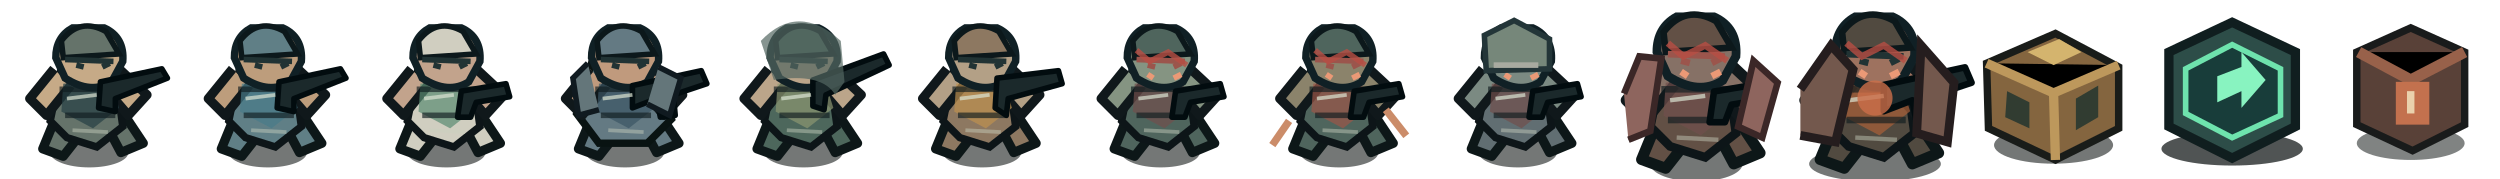
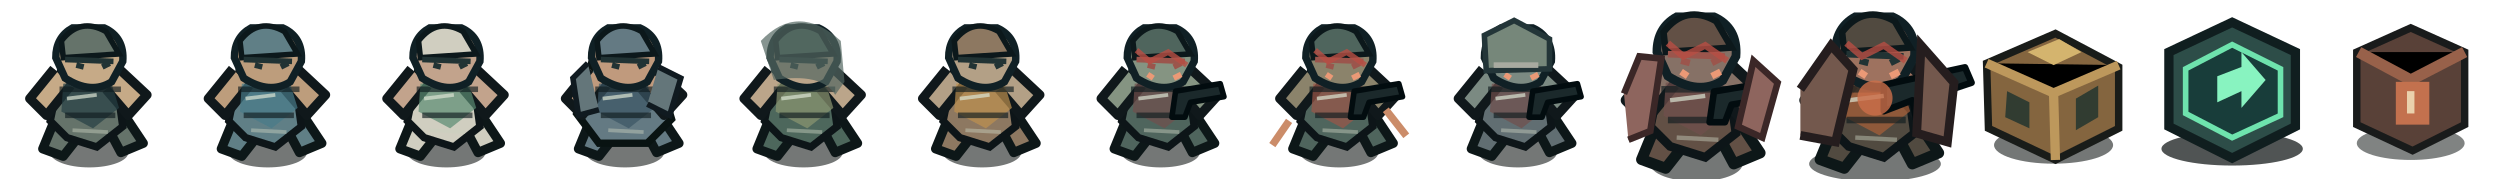
<svg xmlns="http://www.w3.org/2000/svg" width="1344" height="96" viewBox="0 0 1344 96">
  <defs>
    <linearGradient id="plate" x1="0" y1="0" x2="1" y2="1">
      <stop stop-color="#a1b0a2" />
      <stop offset="1" stop-color="#42544d" />
    </linearGradient>
  </defs>
  <g transform="translate(0 0)">
    <g transform="">
      <ellipse cx="48" cy="82" rx="21" ry="8" fill="#020706" opacity=".55" />
      <path d="M30 63 L23 80 L34 84 L45 70 M57 67 L65 82 L77 77 L67 62" fill="#65736a" stroke="#0d1718" stroke-width="5" stroke-linejoin="round" />
      <path d="M34 31 L61 32 L66 68 L52 79 L36 74 L27 65Z" fill="#65736a" stroke="#0d1518" stroke-width="4" />
      <path d="M29 37 L16 53 L25 62 L38 46 M64 37 L79 51 L69 62 L57 48" fill="#c6aa87" stroke="#10181b" stroke-width="5" stroke-linejoin="round" />
      <path d="M34 45 L59 42 L64 58 L50 69 L33 60Z" fill="#253f43" opacity=".7" />
      <path d="M32 48 L65 48 M35 62 L62 62" stroke="#101b1e" stroke-width="3" opacity=".65" />
      <path d="M39 15 L56 15 Q67 20 66 33 L60 44 Q49 51 35 42 L30 31 Q30 20 39 15Z" fill="#c6aa87" stroke="#102025" stroke-width="4" />
      <path d="M33 22 Q43 9 57 17 L64 29 L34 31Z" fill="#65736a" stroke="#0c181b" stroke-width="3" />
      <path d="M35 32 L61 33 M41 35 L45 36 M55 36 L59 34" stroke="#213334" stroke-width="3" />
      <path d="M39 70 L58 71" stroke="#cad0be" opacity=".45" stroke-width="2" />
-       <path d="M54 44 L87 37 L90 42 L62 53 L62 60 L53 58Z" fill="#1b292b" stroke="#020c0f" stroke-width="3" stroke-linecap="round" stroke-linejoin="round" />
      <path d="M36 53 L52 51" stroke="#dae2d2" stroke-width="2" opacity=".7" />
    </g>
  </g>
  <g transform="translate(96 0)">
    <g transform="">
      <ellipse cx="48" cy="82" rx="21" ry="8" fill="#020706" opacity=".55" />
      <path d="M30 63 L23 80 L34 84 L45 70 M57 67 L65 82 L77 77 L67 62" fill="#607f86" stroke="#0d1718" stroke-width="5" stroke-linejoin="round" />
      <path d="M34 31 L61 32 L66 68 L52 79 L36 74 L27 65Z" fill="#607f86" stroke="#0d1518" stroke-width="4" />
      <path d="M29 37 L16 53 L25 62 L38 46 M64 37 L79 51 L69 62 L57 48" fill="#bd9d7c" stroke="#10181b" stroke-width="5" stroke-linejoin="round" />
      <path d="M34 45 L59 42 L64 58 L50 69 L33 60Z" fill="#477b89" opacity=".7" />
      <path d="M32 48 L65 48 M35 62 L62 62" stroke="#101b1e" stroke-width="3" opacity=".65" />
      <path d="M39 15 L56 15 Q67 20 66 33 L60 44 Q49 51 35 42 L30 31 Q30 20 39 15Z" fill="#bd9d7c" stroke="#102025" stroke-width="4" />
      <path d="M33 22 Q43 9 57 17 L64 29 L34 31Z" fill="#607f86" stroke="#0c181b" stroke-width="3" />
      <path d="M35 32 L61 33 M41 35 L45 36 M55 36 L59 34" stroke="#213334" stroke-width="3" />
      <path d="M39 70 L58 71" stroke="#cad0be" opacity=".45" stroke-width="2" />
-       <path d="M54 44 L87 37 L90 42 L62 53 L62 60 L53 58Z" fill="#1b292b" stroke="#020c0f" stroke-width="3" stroke-linecap="round" stroke-linejoin="round" />
      <path d="M36 53 L52 51" stroke="#dae2d2" stroke-width="2" opacity=".7" />
    </g>
  </g>
  <g transform="translate(192 0)">
    <g transform="">
      <ellipse cx="48" cy="82" rx="21" ry="8" fill="#020706" opacity=".55" />
      <path d="M30 63 L23 80 L34 84 L45 70 M57 67 L65 82 L77 77 L67 62" fill="#d0cec0" stroke="#0d1718" stroke-width="5" stroke-linejoin="round" />
      <path d="M34 31 L61 32 L66 68 L52 79 L36 74 L27 65Z" fill="#d0cec0" stroke="#0d1518" stroke-width="4" />
      <path d="M29 37 L16 53 L25 62 L38 46 M64 37 L79 51 L69 62 L57 48" fill="#c2a38c" stroke="#10181b" stroke-width="5" stroke-linejoin="round" />
      <path d="M34 45 L59 42 L64 58 L50 69 L33 60Z" fill="#5a8b72" opacity=".7" />
      <path d="M32 48 L65 48 M35 62 L62 62" stroke="#101b1e" stroke-width="3" opacity=".65" />
      <path d="M39 15 L56 15 Q67 20 66 33 L60 44 Q49 51 35 42 L30 31 Q30 20 39 15Z" fill="#c2a38c" stroke="#102025" stroke-width="4" />
      <path d="M33 22 Q43 9 57 17 L64 29 L34 31Z" fill="#d0cec0" stroke="#0c181b" stroke-width="3" />
      <path d="M35 32 L61 33 M41 35 L45 36 M55 36 L59 34" stroke="#213334" stroke-width="3" />
      <path d="M39 70 L58 71" stroke="#cad0be" opacity=".45" stroke-width="2" />
-       <path d="M56 49 L80 45 L82 52 L64 55 L61 63 L54 63Z" fill="#1b292b" stroke="#020c0f" stroke-width="3" stroke-linecap="round" stroke-linejoin="round" />
      <path d="M36 53 L52 51" stroke="#dae2d2" stroke-width="2" opacity=".7" />
    </g>
  </g>
  <g transform="translate(288 0)">
    <g transform="">
      <ellipse cx="48" cy="82" rx="21" ry="8" fill="#020706" opacity=".55" />
      <path d="M30 63 L23 80 L34 84 L45 70 M57 67 L65 82 L77 77 L67 62" fill="#647a83" stroke="#0d1718" stroke-width="5" stroke-linejoin="round" />
      <path d="M30 34 L64 34 L73 64 L60 77 L34 77 L22 61Z" fill="#647a83" stroke="#091312" stroke-width="4" />
      <path d="M29 37 L16 53 L25 62 L38 46 M64 37 L79 51 L69 62 L57 48" fill="#c09a7d" stroke="#10181b" stroke-width="5" stroke-linejoin="round" />
      <path d="M34 45 L59 42 L64 58 L50 69 L33 60Z" fill="#3b5564" opacity=".7" />
      <path d="M32 48 L65 48 M35 62 L62 62" stroke="#101b1e" stroke-width="3" opacity=".65" />
      <path d="M39 15 L56 15 Q67 20 66 33 L60 44 Q49 51 35 42 L30 31 Q30 20 39 15Z" fill="#c09a7d" stroke="#102025" stroke-width="4" />
      <path d="M33 22 Q43 9 57 17 L64 29 L34 31Z" fill="#647a83" stroke="#0c181b" stroke-width="3" />
      <path d="M35 32 L61 33 M41 35 L45 36 M55 36 L59 34" stroke="#213334" stroke-width="3" />
      <path d="M39 70 L58 71" stroke="#cad0be" opacity=".45" stroke-width="2" />
-       <path d="M52 46 L89 38 L92 45 L74 51 L75 62 L67 63 L65 53 L52 58Z" fill="#1b292b" stroke="#020c0f" stroke-width="3" stroke-linecap="round" stroke-linejoin="round" />
      <path d="M36 53 L52 51" stroke="#dae2d2" stroke-width="2" opacity=".7" />
      <path d="M28 34L20 42 23 62 34 59 M66 36L78 42 72 62 60 56" fill="#64767a" stroke="#101a20" stroke-width="3" />
    </g>
  </g>
  <g transform="translate(384 0)">
    <g transform="">
      <ellipse cx="48" cy="82" rx="21" ry="8" fill="#020706" opacity=".55" />
      <path d="M30 63 L23 80 L34 84 L45 70 M57 67 L65 82 L77 77 L67 62" fill="#4d675c" stroke="#0d1718" stroke-width="5" stroke-linejoin="round" />
      <path d="M34 31 L61 32 L66 68 L52 79 L36 74 L27 65Z" fill="#4d675c" stroke="#0d1518" stroke-width="4" />
      <path d="M29 37 L16 53 L25 62 L38 46 M64 37 L79 51 L69 62 L57 48" fill="#bba58a" stroke="#10181b" stroke-width="5" stroke-linejoin="round" />
      <path d="M34 45 L59 42 L64 58 L50 69 L33 60Z" fill="#8c9670" opacity=".7" />
      <path d="M32 48 L65 48 M35 62 L62 62" stroke="#101b1e" stroke-width="3" opacity=".65" />
      <path d="M39 15 L56 15 Q67 20 66 33 L60 44 Q49 51 35 42 L30 31 Q30 20 39 15Z" fill="#bba58a" stroke="#102025" stroke-width="4" />
      <path d="M33 22 Q43 9 57 17 L64 29 L34 31Z" fill="#4d675c" stroke="#0c181b" stroke-width="3" />
      <path d="M35 32 L61 33 M41 35 L45 36 M55 36 L59 34" stroke="#213334" stroke-width="3" />
      <path d="M39 70 L58 71" stroke="#cad0be" opacity=".45" stroke-width="2" />
-       <path d="M53 43 L91 29 L94 35 L60 51 L59 59 L53 57Z" fill="#1b292b" stroke="#020c0f" stroke-width="3" stroke-linecap="round" stroke-linejoin="round" />
      <path d="M36 53 L52 51" stroke="#dae2d2" stroke-width="2" opacity=".7" />
      <path d="M25 22 Q45 1 68 22 L70 44 65 51 Q58 39 32 43Z" fill="#536761" opacity=".7" />
    </g>
  </g>
  <g transform="translate(480 0)">
    <g transform="">
      <ellipse cx="48" cy="82" rx="21" ry="8" fill="#020706" opacity=".55" />
      <path d="M30 63 L23 80 L34 84 L45 70 M57 67 L65 82 L77 77 L67 62" fill="#8d7861" stroke="#0d1718" stroke-width="5" stroke-linejoin="round" />
      <path d="M34 31 L61 32 L66 68 L52 79 L36 74 L27 65Z" fill="#8d7861" stroke="#0d1518" stroke-width="4" />
      <path d="M29 37 L16 53 L25 62 L38 46 M64 37 L79 51 L69 62 L57 48" fill="#b3a086" stroke="#10181b" stroke-width="5" stroke-linejoin="round" />
      <path d="M34 45 L59 42 L64 58 L50 69 L33 60Z" fill="#bd904f" opacity=".7" />
      <path d="M32 48 L65 48 M35 62 L62 62" stroke="#101b1e" stroke-width="3" opacity=".65" />
      <path d="M39 15 L56 15 Q67 20 66 33 L60 44 Q49 51 35 42 L30 31 Q30 20 39 15Z" fill="#b3a086" stroke="#102025" stroke-width="4" />
      <path d="M33 22 Q43 9 57 17 L64 29 L34 31Z" fill="#8d7861" stroke="#0c181b" stroke-width="3" />
      <path d="M35 32 L61 33 M41 35 L45 36 M55 36 L59 34" stroke="#213334" stroke-width="3" />
      <path d="M39 70 L58 71" stroke="#cad0be" opacity=".45" stroke-width="2" />
-       <path d="M56 42 L89 38 L91 45 L62 53 L61 62 L55 58Z" fill="#1b292b" stroke="#020c0f" stroke-width="3" stroke-linecap="round" stroke-linejoin="round" />
      <path d="M36 53 L52 51" stroke="#dae2d2" stroke-width="2" opacity=".7" />
    </g>
  </g>
  <g transform="translate(576 0)">
    <g transform="">
      <g transform="">
        <ellipse cx="48" cy="82" rx="21" ry="8" fill="#020706" opacity=".55" />
        <path d="M30 63 L23 80 L34 84 L45 70 M57 67 L65 82 L77 77 L67 62" fill="#4f655d" stroke="#0d1718" stroke-width="5" stroke-linejoin="round" />
        <path d="M34 31 L61 32 L66 68 L52 79 L36 74 L27 65Z" fill="#4f655d" stroke="#0d1518" stroke-width="4" />
        <path d="M29 37 L16 53 L25 62 L38 46 M64 37 L79 51 L69 62 L57 48" fill="#859482" stroke="#10181b" stroke-width="5" stroke-linejoin="round" />
        <path d="M34 45 L59 42 L64 58 L50 69 L33 60Z" fill="#704f4c" opacity=".7" />
        <path d="M32 48 L65 48 M35 62 L62 62" stroke="#101b1e" stroke-width="3" opacity=".65" />
        <path d="M39 15 L56 15 Q67 20 66 33 L60 44 Q49 51 35 42 L30 31 Q30 20 39 15Z" fill="#859482" stroke="#102025" stroke-width="4" />
        <path d="M33 22 Q43 9 57 17 L64 29 L34 31Z" fill="#4f655d" stroke="#0c181b" stroke-width="3" />
        <path d="M35 32 L61 33 M41 35 L45 36 M55 36 L59 34" stroke="#9b554c" stroke-width="3" />
        <path d="M39 70 L58 71" stroke="#cad0be" opacity=".45" stroke-width="2" />
        <path d="M56 49 L80 45 L82 52 L64 55 L61 63 L54 63Z" fill="#1b292b" stroke="#020c0f" stroke-width="3" stroke-linecap="round" stroke-linejoin="round" />
        <path d="M36 53 L52 51" stroke="#dae2d2" stroke-width="2" opacity=".7" />
      </g>
      <path d="M35 27L42 33 52 28 62 35" stroke="#b84e43" stroke-width="3" fill="none" opacity=".8" />
      <path d="M41 40 L44 42 M55 42 L59 40" stroke="#eb9976" stroke-width="3" />
    </g>
  </g>
  <g transform="translate(672 0)">
    <g transform="">
      <g transform="">
        <ellipse cx="48" cy="82" rx="21" ry="8" fill="#020706" opacity=".55" />
        <path d="M30 63 L23 80 L34 84 L45 70 M57 67 L65 82 L77 77 L67 62" fill="#4f655d" stroke="#0d1718" stroke-width="5" stroke-linejoin="round" />
        <path d="M34 31 L61 32 L66 68 L52 79 L36 74 L27 65Z" fill="#4f655d" stroke="#0d1518" stroke-width="4" />
        <path d="M29 37 L16 53 L25 62 L38 46 M64 37 L79 51 L69 62 L57 48" fill="#8b836b" stroke="#10181b" stroke-width="5" stroke-linejoin="round" />
        <path d="M34 45 L59 42 L64 58 L50 69 L33 60Z" fill="#9b5547" opacity=".7" />
        <path d="M32 48 L65 48 M35 62 L62 62" stroke="#101b1e" stroke-width="3" opacity=".65" />
        <path d="M39 15 L56 15 Q67 20 66 33 L60 44 Q49 51 35 42 L30 31 Q30 20 39 15Z" fill="#8b836b" stroke="#102025" stroke-width="4" />
        <path d="M33 22 Q43 9 57 17 L64 29 L34 31Z" fill="#4f655d" stroke="#0c181b" stroke-width="3" />
        <path d="M35 32 L61 33 M41 35 L45 36 M55 36 L59 34" stroke="#9b554c" stroke-width="3" />
        <path d="M39 70 L58 71" stroke="#cad0be" opacity=".45" stroke-width="2" />
        <path d="M56 49 L80 45 L82 52 L64 55 L61 63 L54 63Z" fill="#1b292b" stroke="#020c0f" stroke-width="3" stroke-linecap="round" stroke-linejoin="round" />
        <path d="M36 53 L52 51" stroke="#dae2d2" stroke-width="2" opacity=".7" />
      </g>
      <path d="M35 27L42 33 52 28 62 35" stroke="#b84e43" stroke-width="3" fill="none" opacity=".8" />
      <path d="M41 40 L44 42 M55 42 L59 40" stroke="#eb9976" stroke-width="3" />
      <path d="M21 65 L12 78 M73 59 L84 73" stroke="#cb8c69" stroke-width="4" />
    </g>
  </g>
  <g transform="translate(768 0)">
    <g transform="">
      <g transform="">
        <ellipse cx="48" cy="82" rx="21" ry="8" fill="#020706" opacity=".55" />
        <path d="M30 63 L23 80 L34 84 L45 70 M57 67 L65 82 L77 77 L67 62" fill="#616e72" stroke="#0d1718" stroke-width="5" stroke-linejoin="round" />
        <path d="M34 31 L61 32 L66 68 L52 79 L36 74 L27 65Z" fill="#616e72" stroke="#0d1518" stroke-width="4" />
        <path d="M29 37 L16 53 L25 62 L38 46 M64 37 L79 51 L69 62 L57 48" fill="#7b8a82" stroke="#10181b" stroke-width="5" stroke-linejoin="round" />
        <path d="M34 45 L59 42 L64 58 L50 69 L33 60Z" fill="#704f4c" opacity=".7" />
        <path d="M32 48 L65 48 M35 62 L62 62" stroke="#101b1e" stroke-width="3" opacity=".65" />
        <path d="M39 15 L56 15 Q67 20 66 33 L60 44 Q49 51 35 42 L30 31 Q30 20 39 15Z" fill="#7b8a82" stroke="#102025" stroke-width="4" />
        <path d="M33 22 Q43 9 57 17 L64 29 L34 31Z" fill="#616e72" stroke="#0c181b" stroke-width="3" />
        <path d="M35 32 L61 33 M41 35 L45 36 M55 36 L59 34" stroke="#9b554c" stroke-width="3" />
        <path d="M39 70 L58 71" stroke="#cad0be" opacity=".45" stroke-width="2" />
        <path d="M56 49 L80 45 L82 52 L64 55 L61 63 L54 63Z" fill="#1b292b" stroke="#020c0f" stroke-width="3" stroke-linecap="round" stroke-linejoin="round" />
        <path d="M36 53 L52 51" stroke="#dae2d2" stroke-width="2" opacity=".7" />
      </g>
      <path d="M35 27L42 33 52 28 62 35" stroke="#b84e43" stroke-width="3" fill="none" opacity=".8" />
      <path d="M41 40 L44 42 M55 42 L59 40" stroke="#eb9976" stroke-width="3" />
      <path d="M30 19 L46 11 65 21 65 37 31 38Z" fill="#76877a" stroke="#233538" stroke-width="3" />
      <path d="M35 35 L59 35" stroke="#a8aaa0" stroke-width="3" />
    </g>
  </g>
  <g transform="translate(864 0)">
    <g transform="translate(48 48) scale(1.18) translate(-48 -48)">
      <g transform="">
        <ellipse cx="48" cy="82" rx="21" ry="8" fill="#020706" opacity=".55" />
        <path d="M30 63 L23 80 L34 84 L45 70 M57 67 L65 82 L77 77 L67 62" fill="#625045" stroke="#0d1718" stroke-width="5" stroke-linejoin="round" />
        <path d="M34 31 L61 32 L66 68 L52 79 L36 74 L27 65Z" fill="#625045" stroke="#0d1518" stroke-width="4" />
        <path d="M29 37 L16 53 L25 62 L38 46 M64 37 L79 51 L69 62 L57 48" fill="#867166" stroke="#10181b" stroke-width="5" stroke-linejoin="round" />
        <path d="M34 45 L59 42 L64 58 L50 69 L33 60Z" fill="#704f4c" opacity=".7" />
        <path d="M32 48 L65 48 M35 62 L62 62" stroke="#101b1e" stroke-width="3" opacity=".65" />
        <path d="M39 15 L56 15 Q67 20 66 33 L60 44 Q49 51 35 42 L30 31 Q30 20 39 15Z" fill="#867166" stroke="#102025" stroke-width="4" />
        <path d="M33 22 Q43 9 57 17 L64 29 L34 31Z" fill="#625045" stroke="#0c181b" stroke-width="3" />
        <path d="M35 32 L61 33 M41 35 L45 36 M55 36 L59 34" stroke="#9b554c" stroke-width="3" />
        <path d="M39 70 L58 71" stroke="#cad0be" opacity=".45" stroke-width="2" />
        <path d="M56 49 L80 45 L82 52 L64 55 L61 63 L54 63Z" fill="#1b292b" stroke="#020c0f" stroke-width="3" stroke-linecap="round" stroke-linejoin="round" />
        <path d="M36 53 L52 51" stroke="#dae2d2" stroke-width="2" opacity=".7" />
      </g>
      <path d="M35 27L42 33 52 28 62 35" stroke="#b84e43" stroke-width="3" fill="none" opacity=".8" />
      <path d="M41 40 L44 42 M55 42 L59 40" stroke="#eb9976" stroke-width="3" />
      <path d="M15 50L22 33 32 34 27 67 17 71 M74 35L85 45 78 70 67 65Z" fill="#8e655e" stroke="#3b2727" stroke-width="3" />
    </g>
  </g>
  <g transform="translate(960 0)">
    <g transform="translate(48 48) scale(1.18) translate(-48 -48)">
      <g transform="">
        <ellipse cx="48" cy="82" rx="30" ry="8" fill="#020706" opacity=".55" />
        <path d="M30 63 L23 80 L34 84 L45 70 M57 67 L65 82 L77 77 L67 62" fill="#514a40" stroke="#0d1718" stroke-width="5" stroke-linejoin="round" />
        <path d="M34 31 L61 32 L66 68 L52 79 L36 74 L27 65Z" fill="#514a40" stroke="#0d1518" stroke-width="4" />
        <path d="M29 37 L16 53 L25 62 L38 46 M64 37 L79 51 L69 62 L57 48" fill="#9e725f" stroke="#10181b" stroke-width="5" stroke-linejoin="round" />
        <path d="M34 45 L59 42 L64 58 L50 69 L33 60Z" fill="#aa6038" opacity=".7" />
        <path d="M32 48 L65 48 M35 62 L62 62" stroke="#101b1e" stroke-width="3" opacity=".65" />
        <path d="M39 15 L56 15 Q67 20 66 33 L60 44 Q49 51 35 42 L30 31 Q30 20 39 15Z" fill="#9e725f" stroke="#102025" stroke-width="4" />
        <path d="M33 22 Q43 9 57 17 L64 29 L34 31Z" fill="#514a40" stroke="#0c181b" stroke-width="3" />
        <path d="M35 32 L61 33 M41 35 L45 36 M55 36 L59 34" stroke="#213334" stroke-width="3" />
        <path d="M39 70 L58 71" stroke="#cad0be" opacity=".45" stroke-width="2" />
        <path d="M52 46 L89 38 L92 45 L74 51 L75 62 L67 63 L65 53 L52 58Z" fill="#1b292b" stroke="#020c0f" stroke-width="3" stroke-linecap="round" stroke-linejoin="round" />
        <path d="M36 53 L52 51" stroke="#dae2d2" stroke-width="2" opacity=".7" />
      </g>
      <path d="M35 27L42 33 52 28 62 35" stroke="#b84e43" stroke-width="3" fill="none" opacity=".8" />
      <path d="M41 40 L44 42 M55 42 L59 40" stroke="#eb9976" stroke-width="3" />
      <path d="M14 48 L28 28 L38 39 30 72 L14 69 M69 28L84 45 81 72 67 68Z" fill="#73584d" stroke="#251d1e" stroke-width="4" />
      <circle cx="48" cy="52" r="8" fill="#cc6e48" opacity=".8" />
    </g>
  </g>
  <g transform="translate(1056 0)">
    <ellipse cx="48" cy="78" rx="32" ry="10" fill="#020706" opacity=".55" />
    <path d="M12 34L49 18 83 36 83 69 49 86 13 69Z" fill="#84653f" stroke="#191c19" stroke-width="4" />
    <path d="M12 34L48 50 83 35 M48 50L49 86" stroke="#bd985c" stroke-width="5" />
    <path d="M23 49L35 55 35 69 22 63Z M60 53L72 46 72 63 60 70Z" fill="#313c31" />
    <path d="M34 28 L51 21 63 28 48 35Z" fill="#d4b46e" />
  </g>
  <g transform="translate(1152 0)">
    <ellipse cx="48" cy="80" rx="38" ry="9" fill="#060b0b" opacity=".7" />
    <path d="M14 28L48 12 82 28 82 68 48 85 14 68Z" fill="#2d4d48" stroke="#101e1f" stroke-width="5" />
    <path d="M23 37 L48 24 74 37 74 62 48 74 23 61Z" fill="#183d3a" stroke="#6ee3ad" stroke-width="3" />
    <path d="M40 41L53 36 53 28 66 43 53 58 53 49 40 55Z" fill="#88f3c0" />
  </g>
  <g transform="translate(1248 0)">
    <ellipse cx="48" cy="77" rx="29" ry="9" fill="#020706" opacity=".5" />
    <path d="M19 28L48 15 77 28 77 67 49 81 19 67Z" fill="#594138" stroke="#191b1b" stroke-width="4" />
    <path d="M20 28L48 43 77 28" stroke="#98614a" stroke-width="6" />
    <path d="M40 44L58 44 58 67 40 67Z" fill="#c3714e" />
    <path d="M48 49 L48 61" stroke="#ead1ac" stroke-width="4" />
  </g>
</svg>
